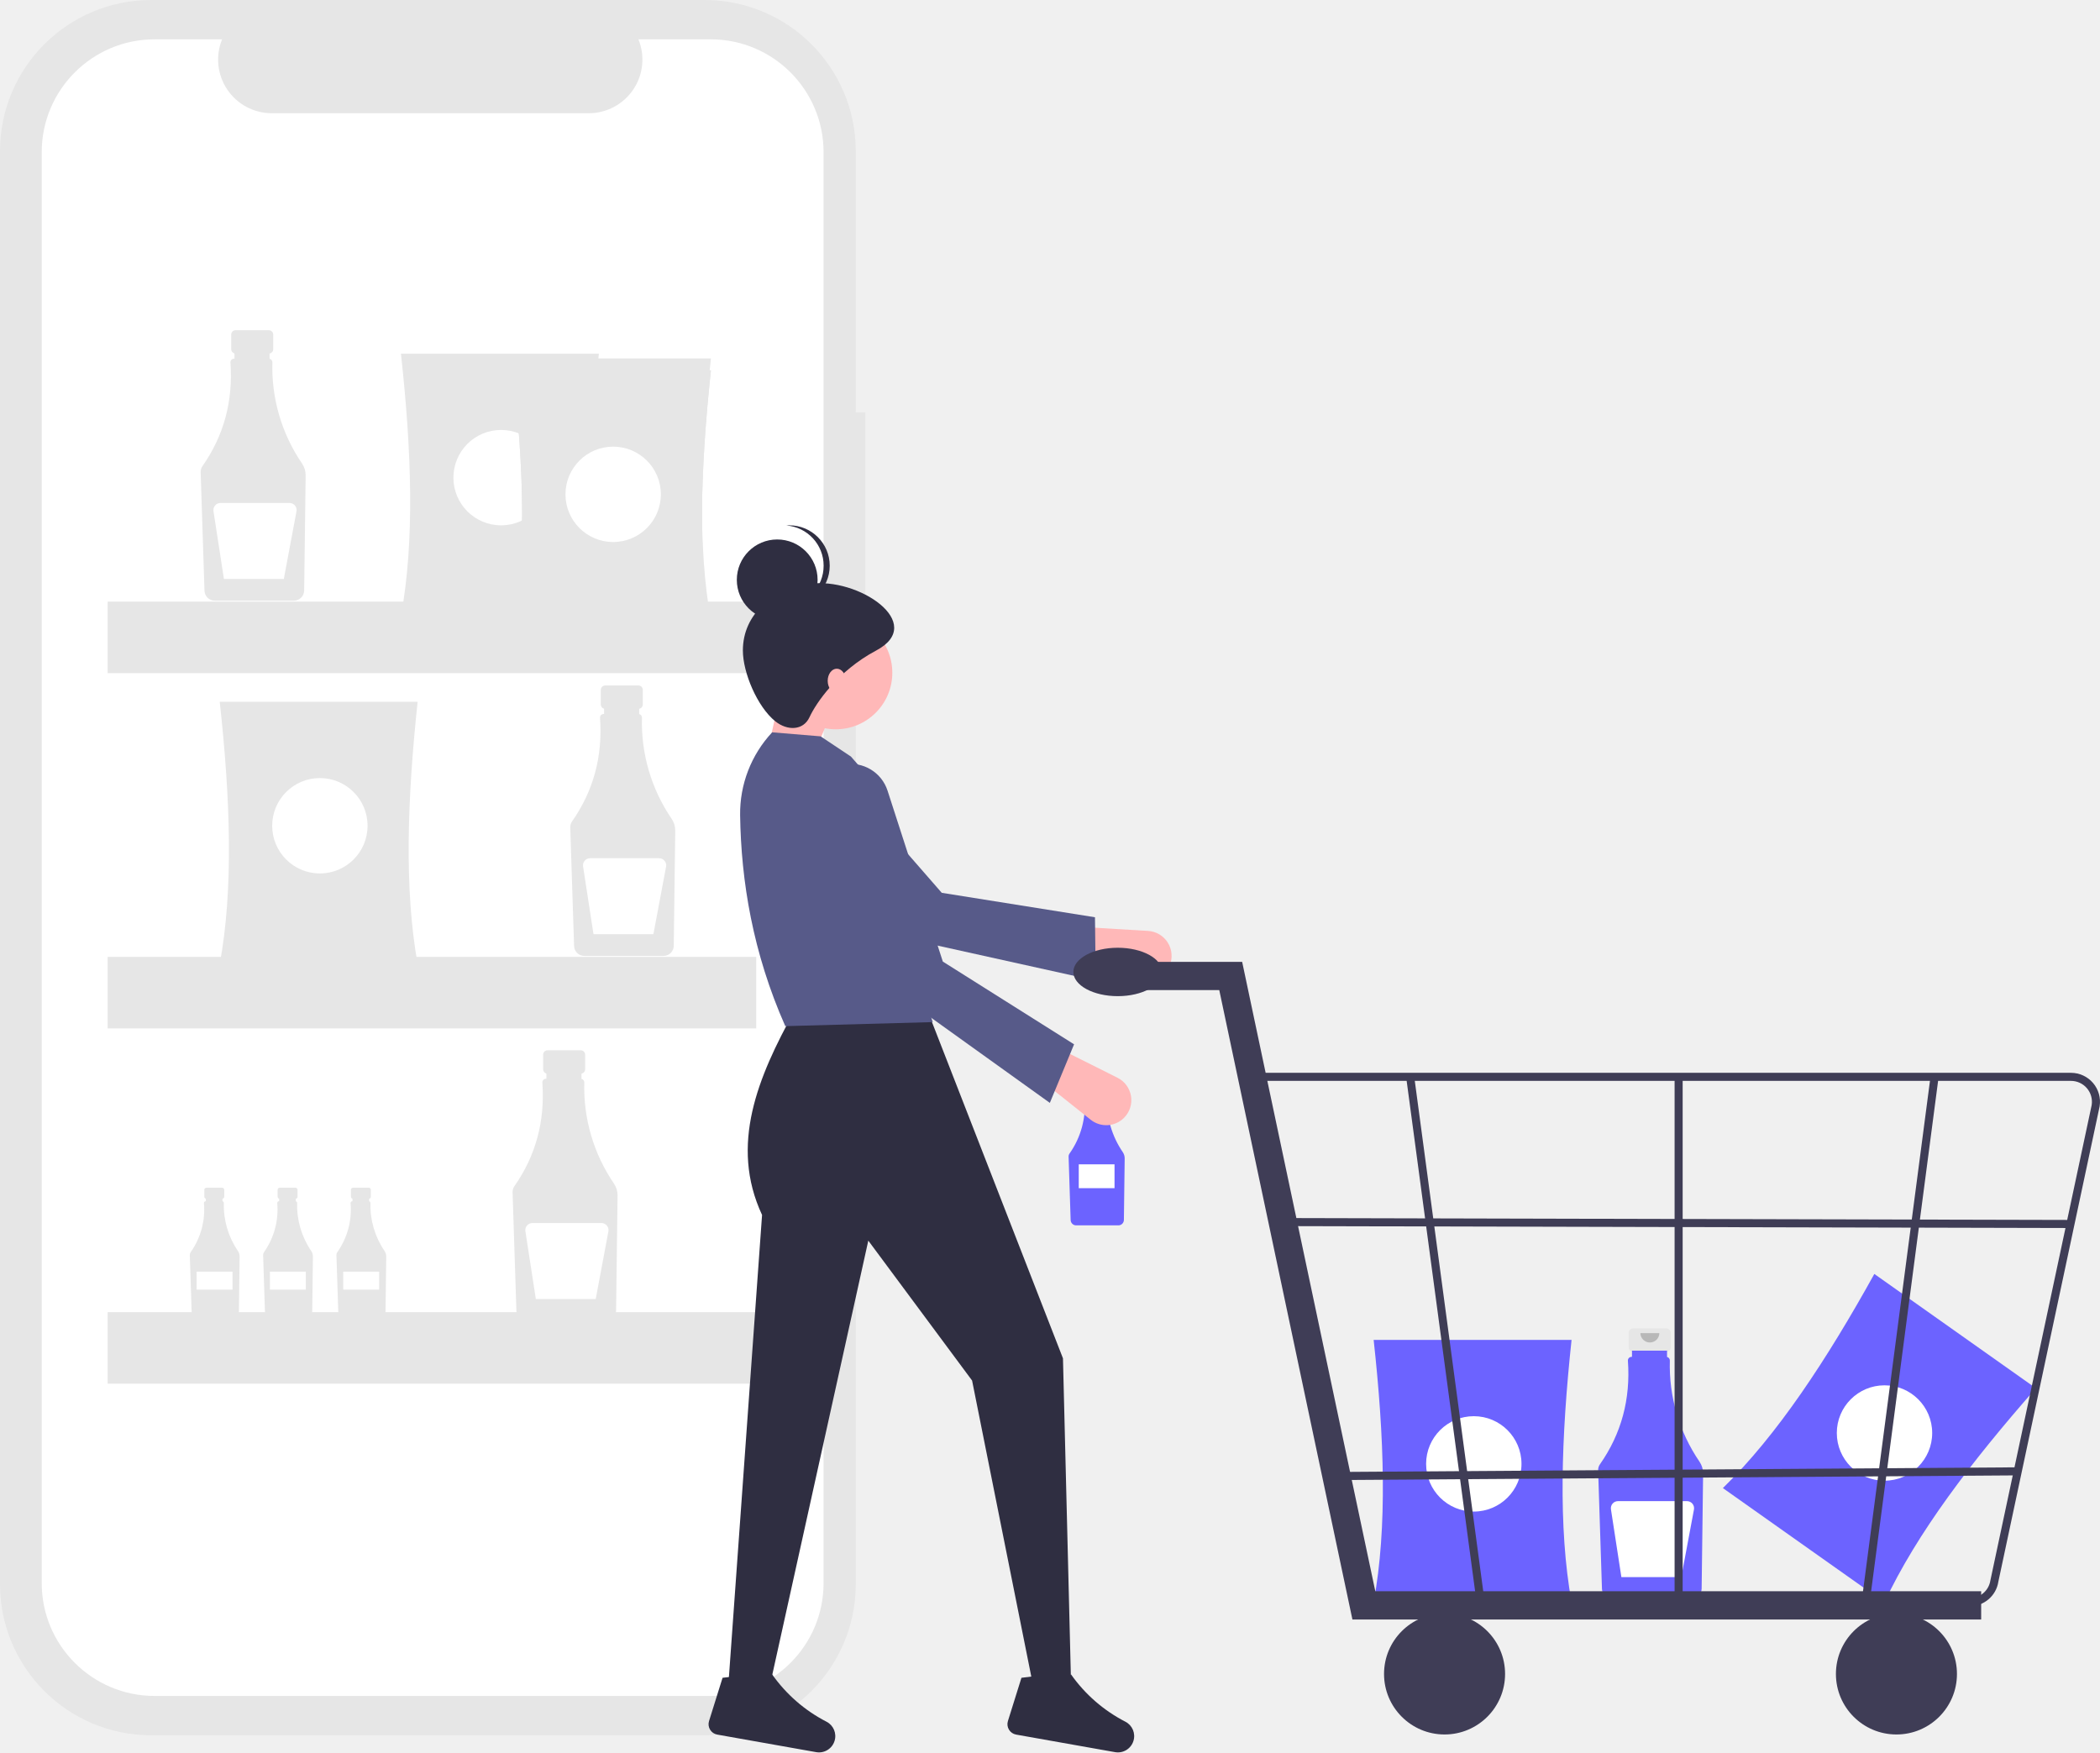
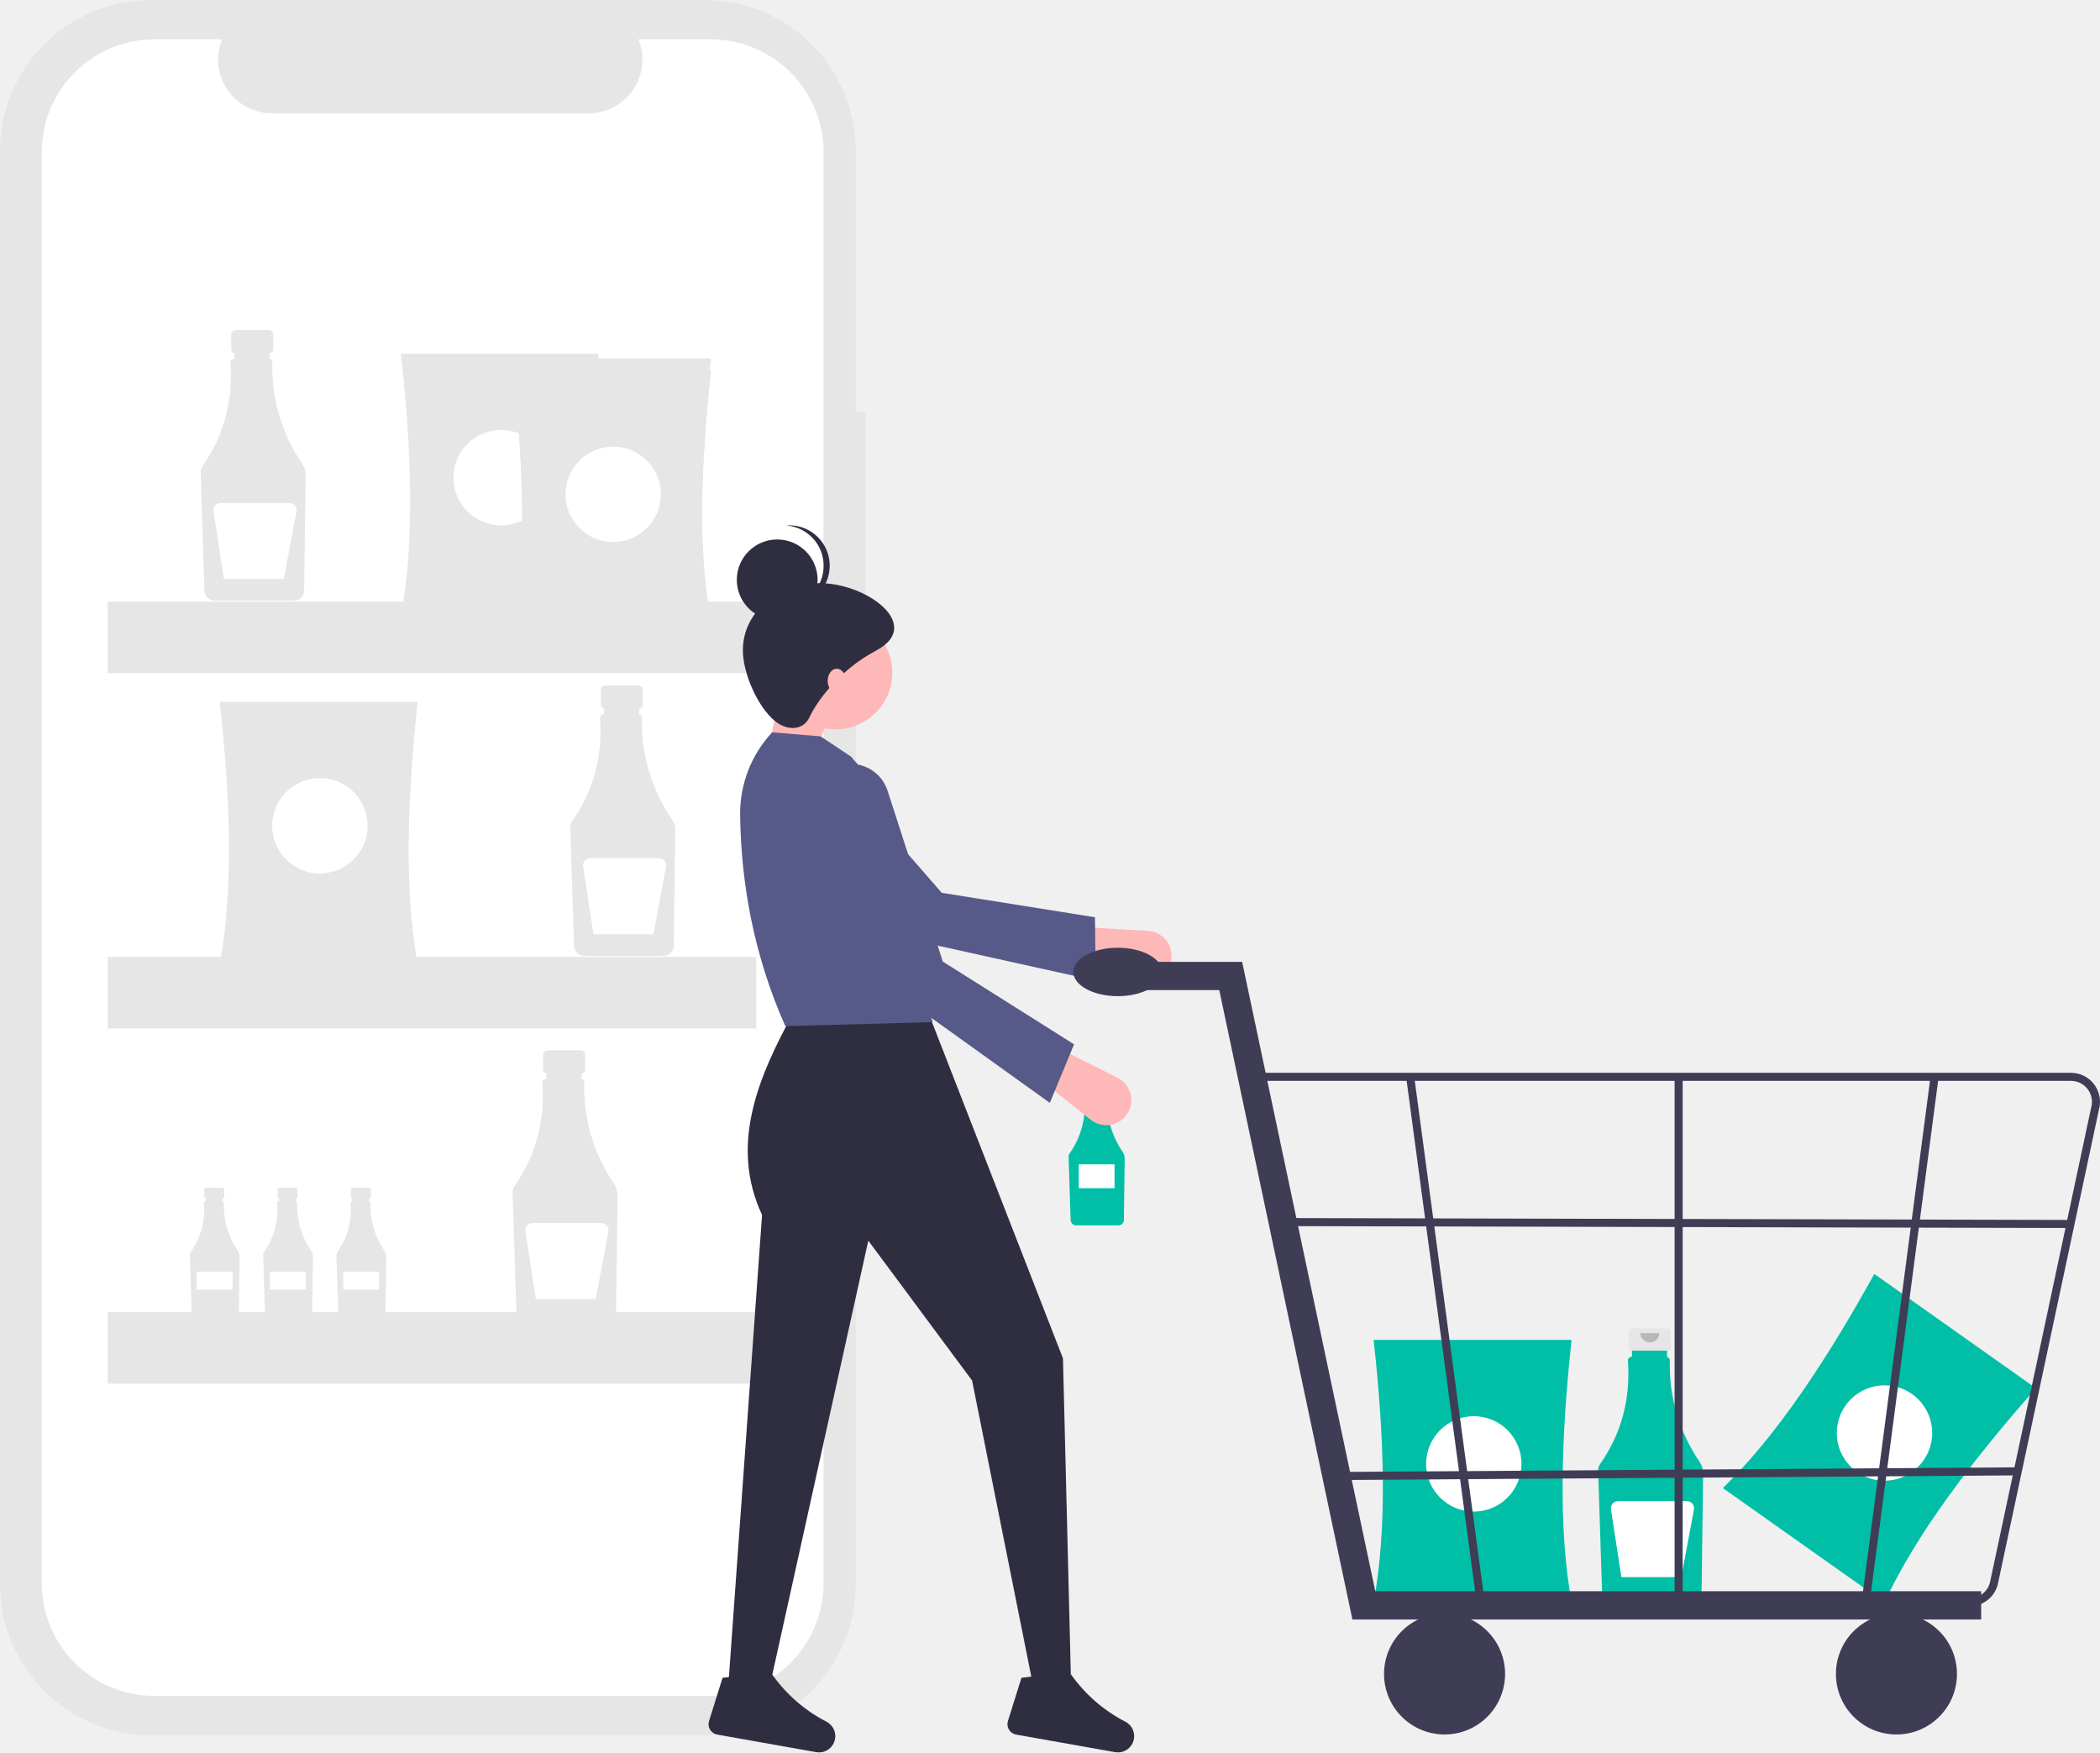
<svg xmlns="http://www.w3.org/2000/svg" data-name="Layer 1" width="888" height="741.048" viewBox="0 0 888 741.048">
  <path d="M521.896,253.856H517.864v-110.453a63.927,63.927,0,0,0-63.927-63.927H219.927A63.927,63.927,0,0,0,156,143.403V749.357A63.927,63.927,0,0,0,219.927,813.284H453.937a63.927,63.927,0,0,0,63.927-63.927V332.478h4.032Z" transform="translate(-156 -79.47583)" fill="#e6e6e6" />
  <path d="M456.516,96.107h-30.546a22.681,22.681,0,0,1-21,31.247H270.91a22.681,22.681,0,0,1-21-31.247h-28.53a47.74,47.74,0,0,0-47.74,47.74V748.912a47.74,47.74,0,0,0,47.74,47.74H456.516a47.74,47.74,0,0,0,47.74-47.74V143.848A47.74,47.74,0,0,0,456.516,96.107Z" transform="translate(-156 -79.47583)" fill="#fff" />
  <path d="M269.672,219.111H255.633a1.861,1.861,0,0,0-1.861,1.861v6.162a1.861,1.861,0,0,0,1.861,1.861h2.327v9.233h9.386v-9.233h2.327a1.861,1.861,0,0,0,1.861-1.861v-6.162A1.861,1.861,0,0,0,269.672,219.111Z" transform="translate(-156 -79.47583)" fill="#e6e6e6" />
  <path d="M283.734,275.507a72.178,72.178,0,0,1-12.557-42.794,1.522,1.522,0,0,0-1.188-1.519v-2.663H255.162v2.626h-.204a1.521,1.521,0,0,0-1.519,1.523q0.0.055.004.111,1.752,24.425-11.833,43.808a4.193,4.193,0,0,0-.759,2.541l1.621,50.151a4.341,4.341,0,0,0,4.304,4.19h33.537a4.343,4.343,0,0,0,4.307-4.264l.625-48.693A8.788,8.788,0,0,0,283.734,275.507Z" transform="translate(-156 -79.47583)" fill="#e6e6e6" />
  <path d="M278.425,292.166H249.234a2.997,2.997,0,0,0-2.962,3.453l4.411,28.673h25.33l5.358-28.577a2.997,2.997,0,0,0-2.946-3.549Z" transform="translate(-156 -79.47583)" fill="#fff" />
  <path d="M425.957,369.345H411.917a1.861,1.861,0,0,0-1.861,1.861v6.162a1.861,1.861,0,0,0,1.861,1.861h2.327v9.233h9.386V379.23h2.327a1.861,1.861,0,0,0,1.861-1.861v-6.162A1.861,1.861,0,0,0,425.957,369.345Z" transform="translate(-156 -79.47583)" fill="#e6e6e6" />
  <path d="M440.019,425.742a72.178,72.178,0,0,1-12.557-42.794,1.522,1.522,0,0,0-1.188-1.519V378.767H411.446v2.626h-.204a1.521,1.521,0,0,0-1.519,1.523q0.0.055.004.111,1.752,24.425-11.833,43.808a4.193,4.193,0,0,0-.759,2.541l1.621,50.151a4.341,4.341,0,0,0,4.304,4.19h33.537a4.343,4.343,0,0,0,4.307-4.264l.625-48.693A8.788,8.788,0,0,0,440.019,425.742Z" transform="translate(-156 -79.47583)" fill="#e6e6e6" />
  <path d="M434.71,442.401H405.518a2.997,2.997,0,0,0-2.962,3.453l4.411,28.673h25.33l5.358-28.577a2.997,2.997,0,0,0-2.946-3.549Z" transform="translate(-156 -79.47583)" fill="#fff" />
  <path d="M249.935,581.733h-6.659a.883.883,0,0,0-.883.883v2.923a.883.883,0,0,0,.883.883h1.104v4.38h4.452v-4.38H249.935a.883.883,0,0,0,.883-.883v-2.923A.883.883,0,0,0,249.935,581.733Z" transform="translate(-156 -79.47583)" fill="#e6e6e6" />
  <path d="M256.605,608.484a34.237,34.237,0,0,1-5.956-20.299.722.722,0,0,0-.564-.721v-1.263H243.052v1.245h-.097a.722.722,0,0,0-.721.723q0,.026.002.053a31.246,31.246,0,0,1-5.613,20.78,1.989,1.989,0,0,0-.36,1.205l.769,23.789a2.059,2.059,0,0,0,2.042,1.988h15.908a2.06,2.06,0,0,0,2.043-2.023l.296-23.097A4.168,4.168,0,0,0,256.605,608.484Z" transform="translate(-156 -79.47583)" fill="#e6e6e6" />
  <rect x="83.137" y="537.753" width="15.179" height="7.59" fill="#fff" />
  <path d="M280.935,581.733h-6.659a.883.883,0,0,0-.883.883v2.923a.883.883,0,0,0,.883.883h1.104v4.38h4.452v-4.38H280.935a.883.883,0,0,0,.883-.883v-2.923A.883.883,0,0,0,280.935,581.733Z" transform="translate(-156 -79.47583)" fill="#e6e6e6" />
  <path d="M287.605,608.484a34.237,34.237,0,0,1-5.956-20.299.722.722,0,0,0-.564-.721v-1.263H274.052v1.245h-.097a.722.722,0,0,0-.721.723q0,.026.002.053a31.246,31.246,0,0,1-5.613,20.78,1.989,1.989,0,0,0-.36,1.205l.769,23.789a2.059,2.059,0,0,0,2.042,1.988h15.908a2.06,2.06,0,0,0,2.043-2.023l.296-23.097A4.168,4.168,0,0,0,287.605,608.484Z" transform="translate(-156 -79.47583)" fill="#e6e6e6" />
  <rect x="114.137" y="537.753" width="15.179" height="7.59" fill="#fff" />
  <path d="M311.935,581.733h-6.659a.883.883,0,0,0-.883.883v2.923a.883.883,0,0,0,.883.883h1.104v4.38h4.452v-4.38H311.935a.883.883,0,0,0,.883-.883v-2.923A.883.883,0,0,0,311.935,581.733Z" transform="translate(-156 -79.47583)" fill="#e6e6e6" />
  <path d="M318.605,608.484a34.237,34.237,0,0,1-5.956-20.299.722.722,0,0,0-.564-.721v-1.263H305.052v1.245h-.097a.722.722,0,0,0-.721.723q0,.026.002.053a31.246,31.246,0,0,1-5.613,20.78,1.989,1.989,0,0,0-.36,1.205l.769,23.789a2.059,2.059,0,0,0,2.042,1.988h15.908a2.06,2.06,0,0,0,2.043-2.023l.296-23.097A4.168,4.168,0,0,0,318.605,608.484Z" transform="translate(-156 -79.47583)" fill="#e6e6e6" />
  <rect x="145.137" y="537.753" width="15.179" height="7.59" fill="#fff" />
  <path d="M401.567,523.613H387.528a1.861,1.861,0,0,0-1.861,1.861v6.162a1.861,1.861,0,0,0,1.861,1.861h2.327v9.233h9.386v-9.233h2.327a1.861,1.861,0,0,0,1.861-1.861v-6.162A1.861,1.861,0,0,0,401.567,523.613Z" transform="translate(-156 -79.47583)" fill="#e6e6e6" />
  <path d="M415.629,580.01a72.178,72.178,0,0,1-12.557-42.794,1.522,1.522,0,0,0-1.188-1.519v-2.663H387.057v2.626h-.204a1.521,1.521,0,0,0-1.519,1.523q0.0.055.004.111,1.752,24.425-11.833,43.808a4.193,4.193,0,0,0-.759,2.541l1.621,50.151a4.341,4.341,0,0,0,4.304,4.19h33.537a4.343,4.343,0,0,0,4.307-4.264l.625-48.693A8.788,8.788,0,0,0,415.629,580.01Z" transform="translate(-156 -79.47583)" fill="#e6e6e6" />
  <path d="M410.32,596.668H381.129a2.997,2.997,0,0,0-2.962,3.453l4.411,28.673h25.33l5.358-28.577a2.997,2.997,0,0,0-2.946-3.549Z" transform="translate(-156 -79.47583)" fill="#fff" />
  <path d="M409.232,339.938H325.544c5.851-31.633,4.505-69.832,0-110.911h83.688C404.847,270.107,403.536,308.305,409.232,339.938Z" transform="translate(-156 -79.47583)" fill="#e6e6e6" />
  <circle cx="211.892" cy="201.982" r="20.166" fill="#fff" />
  <path d="M332.602,487.148H248.914c5.851-31.633,4.505-69.832,0-110.911H332.602C328.217,417.316,326.907,455.515,332.602,487.148Z" transform="translate(-156 -79.47583)" fill="#e6e6e6" />
  <circle cx="135.262" cy="349.192" r="20.166" fill="#fff" />
  <path d="M456.621,346.996H372.933c5.851-31.633,4.505-69.832,0-110.911h83.688C452.236,277.165,450.926,315.363,456.621,346.996Z" transform="translate(-156 -79.47583)" fill="#e6e6e6" />
  <circle cx="259.281" cy="209.04" r="20.166" fill="#fff" />
  <path d="M456.621,341.955H372.933c5.851-31.633,4.505-69.832,0-110.911h83.688C452.236,272.123,450.926,310.322,456.621,341.955Z" transform="translate(-156 -79.47583)" fill="#e6e6e6" />
  <circle cx="259.281" cy="203.998" r="20.166" fill="#fff" />
  <path d="M456.621,346.996H372.933c5.851-31.633,4.505-69.832,0-110.911h83.688C452.236,277.165,450.926,315.363,456.621,346.996Z" transform="translate(-156 -79.47583)" fill="#e6e6e6" />
  <circle cx="259.281" cy="209.04" r="20.166" fill="#fff" />
  <rect x="45.525" y="254.413" width="274.254" height="30.249" fill="#e6e6e6" />
  <rect x="45.525" y="404.647" width="274.254" height="30.249" fill="#e6e6e6" />
  <rect x="45.525" y="554.882" width="274.254" height="30.249" fill="#e6e6e6" />
-   <path d="M952.855,757.075l-68.325-48.326c23.044-22.448,44.002-54.411,64.046-90.551l68.325,48.326C989.599,697.53,966.471,727.96,952.855,757.075Z" transform="translate(-156 -79.47583)" fill="#6c63ff" />
+   <path d="M952.855,757.075l-68.325-48.326c23.044-22.448,44.002-54.411,64.046-90.551l68.325,48.326C989.599,697.53,966.471,727.96,952.855,757.075Z" transform="translate(-156 -79.47583)" fill="#00bfa6" />
  <circle cx="796.873" cy="605.982" r="20.166" fill="#fff" />
  <path d="M623.262,536.554h-7.5a.994.994,0,0,0-.994.994v3.292a.994.994,0,0,0,.994.994h1.243v4.932h5.014v-4.932h1.243a.994.994,0,0,0,.994-.994v-3.292A.994.994,0,0,0,623.262,536.554Z" transform="translate(-156 -79.47583)" fill="#e6e6e6" />
-   <path d="M630.774,566.682a38.558,38.558,0,0,1-6.708-22.861.813.813,0,0,0-.635-.812v-1.422h-7.921v1.403h-.109a.813.813,0,0,0-.812.814q0,.03.002.059a35.189,35.189,0,0,1-6.322,23.403,2.24,2.24,0,0,0-.405,1.357l.866,26.792a2.319,2.319,0,0,0,2.299,2.238h17.916a2.32,2.32,0,0,0,2.301-2.278l.334-26.012A4.695,4.695,0,0,0,630.774,566.682Z" transform="translate(-156 -79.47583)" fill="#6c63ff" />
+   <path d="M630.774,566.682a38.558,38.558,0,0,1-6.708-22.861.813.813,0,0,0-.635-.812v-1.422h-7.921v1.403h-.109a.813.813,0,0,0-.812.814q0,.03.002.059a35.189,35.189,0,0,1-6.322,23.403,2.24,2.24,0,0,0-.405,1.357l.866,26.792a2.319,2.319,0,0,0,2.299,2.238h17.916a2.32,2.32,0,0,0,2.301-2.278l.334-26.012A4.695,4.695,0,0,0,630.774,566.682Z" transform="translate(-156 -79.47583)" fill="#00bfa6" />
  <path d="M621.699,537.627a2.145,2.145,0,0,1-4.291,0" transform="translate(-156 -79.47583)" opacity="0.2" style="isolation:isolate" />
  <rect x="456.161" y="492.368" width="15.124" height="10.083" fill="#fff" />
  <path d="M860.602,641.218H846.563a1.861,1.861,0,0,0-1.861,1.861v6.162a1.861,1.861,0,0,0,1.861,1.861h2.327v9.233h9.386v-9.233h2.327a1.861,1.861,0,0,0,1.861-1.861V643.079A1.861,1.861,0,0,0,860.602,641.218Z" transform="translate(-156 -79.47583)" fill="#e6e6e6" />
-   <path d="M874.664,697.615a72.178,72.178,0,0,1-12.557-42.794,1.522,1.522,0,0,0-1.188-1.519v-2.663H846.092v2.626h-.204a1.521,1.521,0,0,0-1.519,1.523q0.0.055.004.111,1.752,24.425-11.833,43.808a4.193,4.193,0,0,0-.759,2.541l1.621,50.151a4.341,4.341,0,0,0,4.304,4.19h33.537a4.343,4.343,0,0,0,4.307-4.264l.625-48.693A8.788,8.788,0,0,0,874.664,697.615Z" transform="translate(-156 -79.47583)" fill="#6c63ff" />
+   <path d="M874.664,697.615a72.178,72.178,0,0,1-12.557-42.794,1.522,1.522,0,0,0-1.188-1.519v-2.663H846.092v2.626h-.204a1.521,1.521,0,0,0-1.519,1.523q0.0.055.004.111,1.752,24.425-11.833,43.808a4.193,4.193,0,0,0-.759,2.541l1.621,50.151a4.341,4.341,0,0,0,4.304,4.19h33.537a4.343,4.343,0,0,0,4.307-4.264l.625-48.693A8.788,8.788,0,0,0,874.664,697.615Z" transform="translate(-156 -79.47583)" fill="#00bfa6" />
  <path d="M857.676,643.226a4.016,4.016,0,0,1-8.031,0" transform="translate(-156 -79.47583)" opacity="0.2" style="isolation:isolate" />
  <path d="M869.355,714.273H840.164a2.997,2.997,0,0,0-2.962,3.453l4.411,28.673h25.33l5.358-28.577a2.997,2.997,0,0,0-2.946-3.549Z" transform="translate(-156 -79.47583)" fill="#fff" />
-   <path d="M820.546,756.996H736.858c5.851-31.633,4.505-69.832,0-110.911H820.546C816.161,687.164,814.851,725.362,820.546,756.996Z" transform="translate(-156 -79.47583)" fill="#6c63ff" />
+   <path d="M820.546,756.996H736.858c5.851-31.633,4.505-69.832,0-110.911H820.546C816.161,687.164,814.851,725.362,820.546,756.996Z" transform="translate(-156 -79.47583)" fill="#00bfa6" />
  <circle cx="623.206" cy="619.039" r="20.166" fill="#fff" />
  <polygon points="322.243 328.466 341.03 326.758 352.986 297.724 331.637 285.768 322.243 328.466" fill="#ffb8b8" />
  <path d="M650.66,487.65v0a10.593,10.593,0,0,0-9.202-14.517l-29.17-1.739-4.295,14.282,30.029,8.247A10.593,10.593,0,0,0,650.66,487.65Z" transform="translate(-156 -79.47583)" fill="#ffb8b8" />
  <path d="M619.339,494.163l-.321-26.8-64.793-10.339L504.31,399.777a16.338,16.338,0,0,0-21.294-2.912l0,0a16.338,16.338,0,0,0-2.846,24.922l41.18,50.678Z" transform="translate(-156 -79.47583)" fill="#575a89" />
  <path d="M463.726,795.643h17.079L523.168,604.109l43.887,59.169,25.619,128.095h16.225l-3.416-137.488-57.216-146.882H491.906c-15.402,27.874-27.485,56.608-13.663,86.251Z" transform="translate(-156 -79.47583)" fill="#2f2e41" />
  <path d="M582.204,807.276a4.457,4.457,0,0,0,3.476,5.718l41.793,7.417a6.876,6.876,0,0,0,7.801-4.713h0a6.834,6.834,0,0,0-3.342-8.126,63.902,63.902,0,0,1-23.048-20.038c-4.593,4.277-9.727,3.875-15.179.723l-5.782.723Z" transform="translate(-156 -79.47583)" fill="#2f2e41" />
  <path d="M455.818,807.276a4.457,4.457,0,0,0,3.476,5.718l41.793,7.417a6.876,6.876,0,0,0,7.801-4.713h0a6.834,6.834,0,0,0-3.342-8.126,63.902,63.902,0,0,1-23.048-20.038c-4.593,4.277-9.727,3.875-15.179.723l-5.782.723Z" transform="translate(-156 -79.47583)" fill="#2f2e41" />
  <circle cx="353.413" cy="284.487" r="23.911" fill="#ffb8b8" />
  <path d="M488.064,513.407,550.403,511.699l-18.308-57.62c11.377-18.239-.073-36.46-16.278-54.677l-12.809-8.54-20.495-1.708h0a50.314,50.314,0,0,0-13.549,35.05C469.369,452.032,474.297,482.324,488.064,513.407Z" transform="translate(-156 -79.47583)" fill="#575a89" />
  <path d="M631.291,552.192h0a10.593,10.593,0,0,0-2.749-16.966L602.409,522.151l-9.567,11.441,24.363,19.395A10.593,10.593,0,0,0,631.291,552.192Z" transform="translate(-156 -79.47583)" fill="#ffb8b8" />
  <path d="M599.933,545.858l10.248-24.765-55.502-34.994-23.37-72.268a16.338,16.338,0,0,0-18.432-11.054h0a16.338,16.338,0,0,0-12.421,21.793l17.923,62.791Z" transform="translate(-156 -79.47583)" fill="#575a89" />
  <path d="M470.13,354.569c0,9.304,6.042,23.712,13.663,29.889,5.128,4.156,11.905,3.981,14.517-1.708,2.68-5.836,11.919-19.552,28.181-28.181,21.678-11.503-7.688-31.182-28.181-28.181C482.911,328.643,470.13,339.005,470.13,354.569Z" transform="translate(-156 -79.47583)" fill="#2f2e41" />
  <circle cx="328.648" cy="245.205" r="17.079" fill="#2f2e41" />
  <path d="M504.289,318.703a17.069,17.069,0,0,0-15.798-17.015c.424-.032.849-.065,1.281-.065a17.079,17.079,0,0,1,0,34.159c-.432,0-.857-.033-1.281-.065A17.069,17.069,0,0,0,504.289,318.703Z" transform="translate(-156 -79.47583)" fill="#2f2e41" />
  <ellipse cx="353.84" cy="287.903" rx="3.843" ry="5.124" fill="#ffb8b8" />
  <polygon points="837.751 684.845 571.879 684.845 515.578 418.694 467.529 418.694 467.529 406.752 525.258 406.752 581.559 672.902 837.751 672.902 837.751 684.845" fill="#3f3d56" />
  <circle cx="610.841" cy="707.877" r="25.591" fill="#3f3d56" />
  <circle cx="801.923" cy="707.877" r="25.591" fill="#3f3d56" />
  <path d="M988.903,758.697H730.225L684.584,533.145h347.151a12.265,12.265,0,0,1,12.116,14.167l-42.833,201.025A12.204,12.204,0,0,1,988.903,758.697Zm-255.869-3.412H988.903a8.806,8.806,0,0,0,8.742-7.477l42.833-201.025a8.85,8.85,0,0,0-8.744-10.225H688.726Z" transform="translate(-156 -79.47583)" fill="#3f3d56" />
  <polygon points="624.513 678.499 594.623 455.653 597.989 455.097 627.879 677.943 624.513 678.499" fill="#3f3d56" />
  <polygon points="790.712 676.788 787.343 676.242 816.36 455.102 819.729 455.648 790.712 676.788" fill="#3f3d56" />
  <rect x="708.115" y="455.375" width="3.412" height="222.846" fill="#3f3d56" />
  <rect x="865.451" y="431.522" width="3.412" height="330.296" transform="translate(112.3889 1382.904) rotate(-89.86127)" fill="#3f3d56" />
  <rect x="718.838" y="700.962" width="290.178" height="3.412" transform="translate(-160.7831 -73.5538) rotate(-0.39166)" fill="#3f3d56" />
  <ellipse cx="472.648" cy="411.017" rx="18.767" ry="10.237" fill="#3f3d56" />
</svg>
